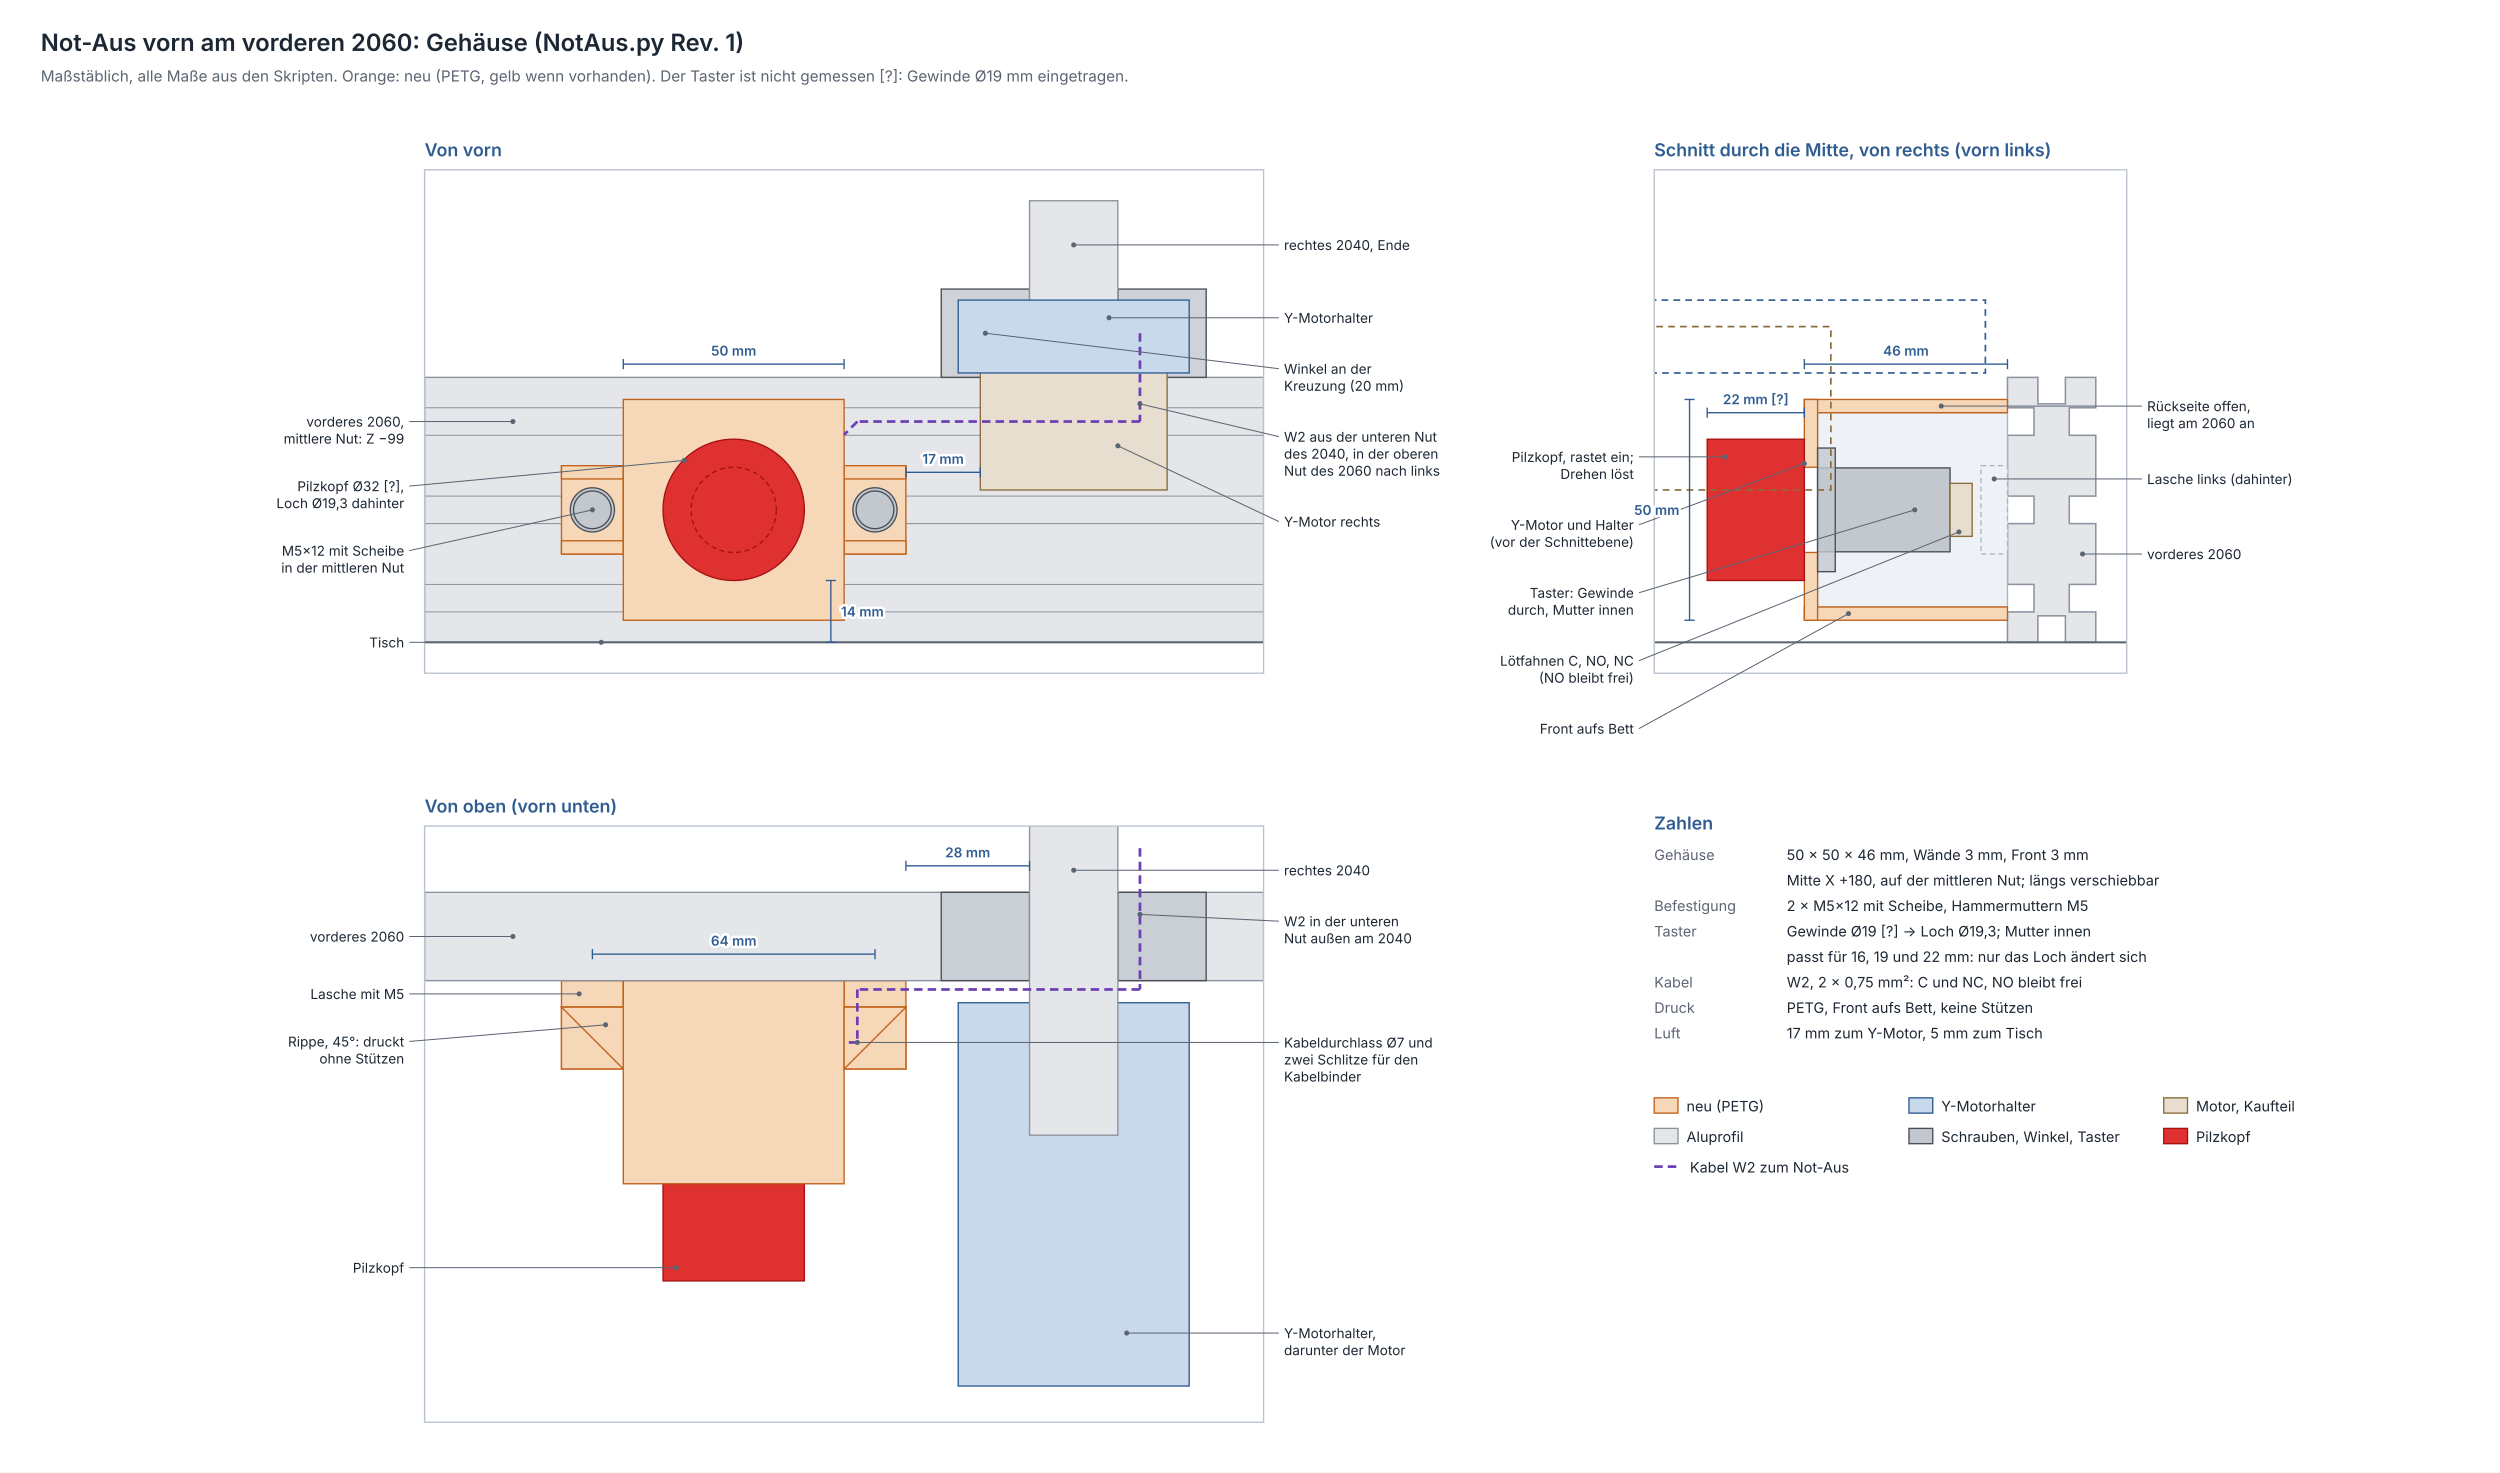
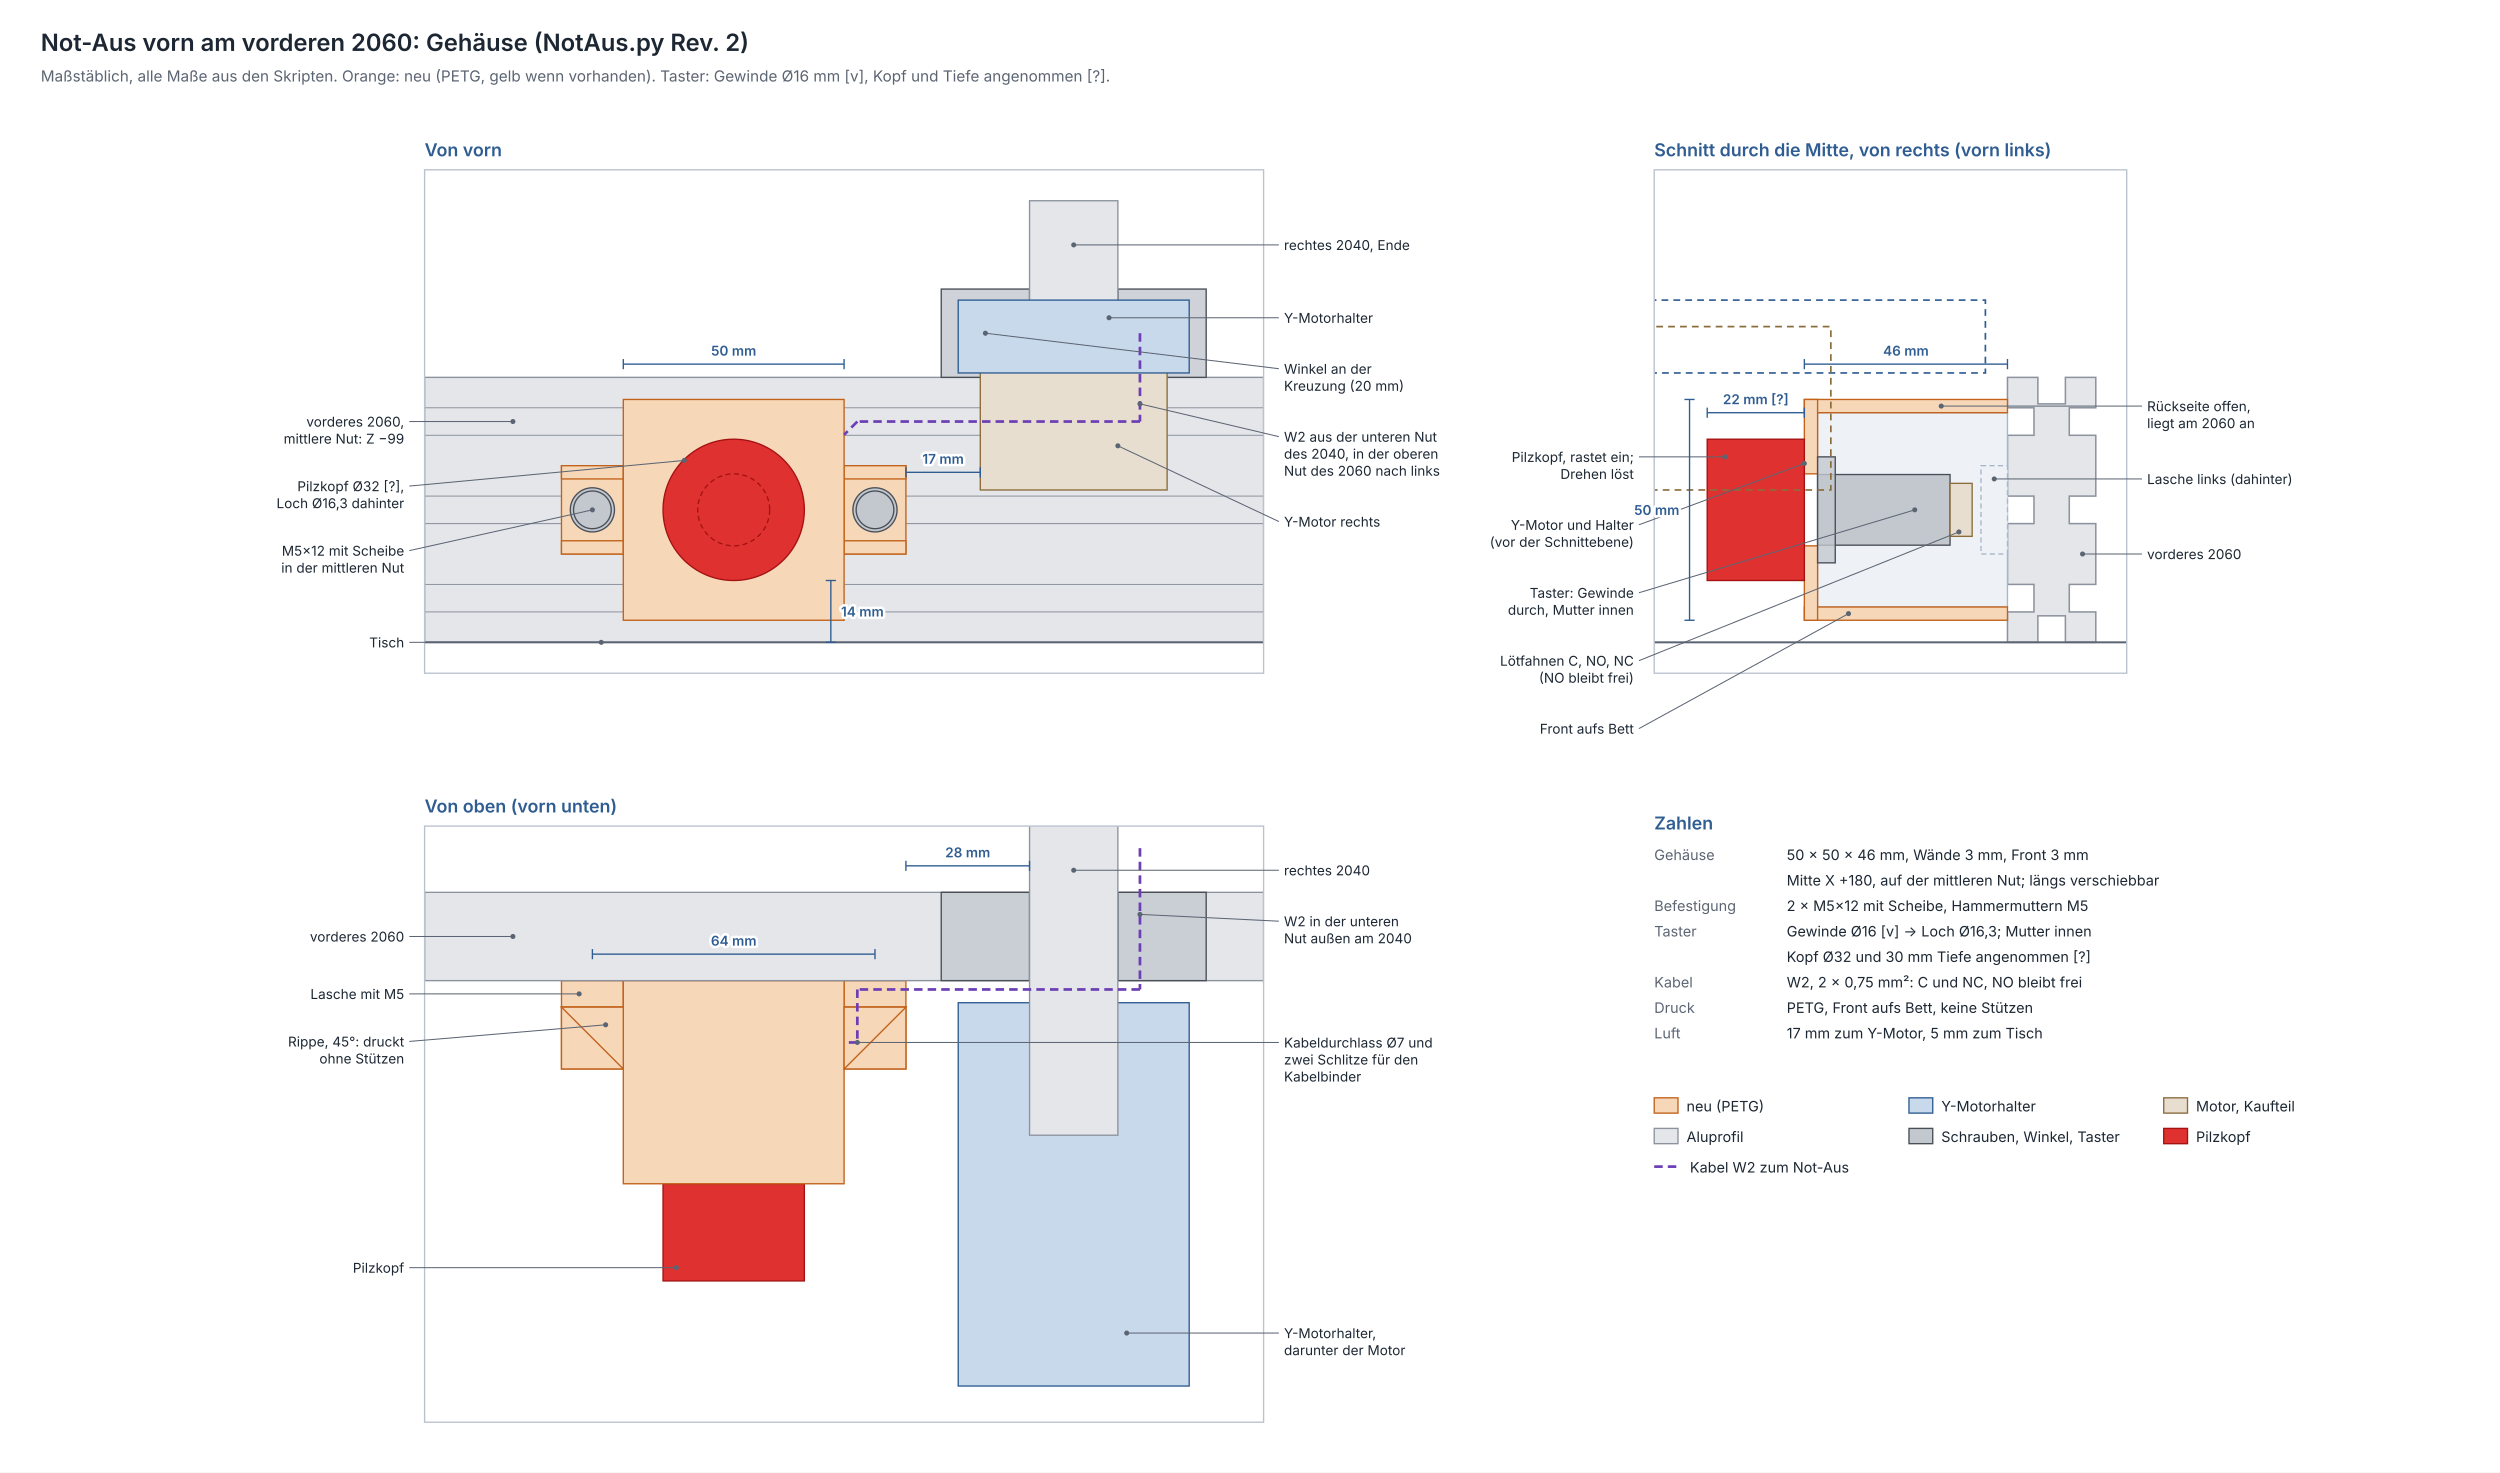
<svg xmlns="http://www.w3.org/2000/svg" width="1472" height="867" viewBox="0 0 1472 867" font-family="Inter, Helvetica, Arial, sans-serif">
  <rect width="1472" height="867" fill="#ffffff" />
-   <text x="24.0" y="30.0" font-size="14" fill="#1c2733" text-anchor="start" font-weight="600">Not-Aus vorn am vorderen 2060: Gehäuse (NotAus.py Rev. 1)</text>
-   <text x="24.0" y="48.0" font-size="9" fill="#5b6472" text-anchor="start">Maßstäblich, alle Maße aus den Skripten. Orange: neu (PETG, gelb wenn vorhanden). Der Taster ist nicht gemessen [?]: Gewinde Ø19 mm eingetragen.</text>
+   <text x="24.0" y="30.0" font-size="14" fill="#1c2733" text-anchor="start" font-weight="600">Not-Aus vorn am vorderen 2060: Gehäuse (NotAus.py Rev. 2)</text>
+   <text x="24.0" y="48.0" font-size="9" fill="#5b6472" text-anchor="start">Maßstäblich, alle Maße aus den Skripten. Orange: neu (PETG, gelb wenn vorhanden). Taster: Gewinde Ø16 mm [v], Kopf und Tiefe angenommen [?].</text>
  <clipPath id="vorn">
    <rect x="250.0" y="100.0" width="494.0" height="296.4" />
  </clipPath>
  <g clip-path="url(#vorn)">
    <rect x="250.0" y="222.2" width="494.0" height="156.0" fill="#e4e6ea" stroke="#8c939e" stroke-width="0.8" />
    <rect x="554.2" y="170.2" width="52.0" height="52.0" fill="#c3c8cf" stroke="#4a4f57" stroke-width="0.8" fill-opacity="0.8" />
    <rect x="658.2" y="170.2" width="52.0" height="52.0" fill="#c3c8cf" stroke="#4a4f57" stroke-width="0.8" fill-opacity="0.8" />
    <line x1="250.0" y1="256.3" x2="744.0" y2="256.3" stroke="#8c939e" stroke-width="0.6" />
    <line x1="250.0" y1="240.1" x2="744.0" y2="240.1" stroke="#8c939e" stroke-width="0.6" />
    <line x1="250.0" y1="308.3" x2="744.0" y2="308.3" stroke="#8c939e" stroke-width="0.6" />
    <line x1="250.0" y1="292.1" x2="744.0" y2="292.1" stroke="#8c939e" stroke-width="0.6" />
    <line x1="250.0" y1="360.3" x2="744.0" y2="360.3" stroke="#8c939e" stroke-width="0.6" />
    <line x1="250.0" y1="344.1" x2="744.0" y2="344.1" stroke="#8c939e" stroke-width="0.6" />
    <rect x="330.6" y="274.2" width="36.4" height="52.0" fill="#f6d7b8" stroke="#c2621b" stroke-width="0.8" />
    <rect x="497.0" y="274.2" width="36.4" height="52.0" fill="#f6d7b8" stroke="#c2621b" stroke-width="0.8" />
    <rect x="330.6" y="318.4" width="36.4" height="7.8" fill="#f6d7b8" stroke="#c2621b" stroke-width="0.8" />
    <rect x="330.6" y="274.2" width="36.4" height="7.8" fill="#f6d7b8" stroke="#c2621b" stroke-width="0.8" />
    <rect x="497.0" y="318.4" width="36.4" height="7.8" fill="#f6d7b8" stroke="#c2621b" stroke-width="0.8" />
    <rect x="497.0" y="274.2" width="36.4" height="7.8" fill="#f6d7b8" stroke="#c2621b" stroke-width="0.8" />
    <rect x="606.2" y="118.2" width="52.0" height="104.0" fill="#e4e6ea" stroke="#8c939e" stroke-width="0.8" />
    <rect x="367.0" y="235.2" width="130.0" height="130.0" fill="#f6d7b8" stroke="#c2621b" stroke-width="0.8" />
    <rect x="577.2" y="192.3" width="110.0" height="96.2" fill="#e8ded0" stroke="#8a6d3b" stroke-width="0.8" />
    <rect x="564.2" y="176.7" width="136.0" height="42.9" fill="#c9d9ec" stroke="#2f5d92" stroke-width="0.8" />
    <circle cx="348.8" cy="300.2" r="13.0" fill="#c3c8cf" stroke="#4a4f57" stroke-width="0.8" />
    <circle cx="515.2" cy="300.2" r="13.0" fill="#c3c8cf" stroke="#4a4f57" stroke-width="0.8" />
    <circle cx="348.8" cy="300.2" r="11.1" fill="#c3c8cf" stroke="#4a4f57" stroke-width="0.8" />
    <circle cx="515.2" cy="300.2" r="11.1" fill="#c3c8cf" stroke="#4a4f57" stroke-width="0.8" />
    <circle cx="432.0" cy="300.2" r="41.6" fill="#e03131" stroke="#a51111" stroke-width="0.8" />
-     <circle cx="432.0" cy="300.2" r="25.1" fill="none" stroke="#a51111" stroke-width="0.8" stroke-dasharray="3 2" />
+     <circle cx="432.0" cy="300.2" r="21.2" fill="none" stroke="#a51111" stroke-width="0.8" stroke-dasharray="3 2" />
    <line x1="250.0" y1="378.2" x2="744.0" y2="378.2" stroke="#5b6472" stroke-width="1.2" />
    <line x1="671.2" y1="196.2" x2="671.2" y2="248.2" stroke="#6d3fb5" stroke-width="1.6" stroke-dasharray="5 3" />
    <line x1="671.2" y1="248.2" x2="504.8" y2="248.2" stroke="#6d3fb5" stroke-width="1.6" stroke-dasharray="5 3" />
    <line x1="504.8" y1="248.2" x2="497.0" y2="256.0" stroke="#6d3fb5" stroke-width="1.6" stroke-dasharray="5 3" />
  </g>
  <rect x="250.0" y="100.0" width="494.0" height="296.4" fill="none" stroke="#b9c2cf" stroke-width="0.8" />
  <text x="250.0" y="92.0" font-size="10.5" fill="#2f5d92" text-anchor="start" font-weight="600">Von vorn</text>
  <line x1="302.0" y1="248.2" x2="241.0" y2="248.2" stroke="#5b6472" stroke-width="0.6" />
  <circle cx="302.0" cy="248.2" r="1.5" fill="#5b6472" />
  <text x="238.0" y="251.2" font-size="8.0" fill="#1c2733" text-anchor="end" stroke="#ffffff" stroke-width="3" stroke-linejoin="round" paint-order="stroke">vorderes 2060,</text>
  <text x="238.0" y="261.2" font-size="8.0" fill="#1c2733" text-anchor="end" stroke="#ffffff" stroke-width="3" stroke-linejoin="round" paint-order="stroke">mittlere Nut: Z −99</text>
  <line x1="402.9" y1="271.1" x2="241.0" y2="286.2" stroke="#5b6472" stroke-width="0.6" />
  <circle cx="402.9" cy="271.1" r="1.5" fill="#5b6472" />
  <text x="238.0" y="289.2" font-size="8.0" fill="#1c2733" text-anchor="end" stroke="#ffffff" stroke-width="3" stroke-linejoin="round" paint-order="stroke">Pilzkopf Ø32 [?],</text>
-   <text x="238.0" y="299.2" font-size="8.0" fill="#1c2733" text-anchor="end" stroke="#ffffff" stroke-width="3" stroke-linejoin="round" paint-order="stroke">Loch Ø19,3 dahinter</text>
+   <text x="238.0" y="299.2" font-size="8.0" fill="#1c2733" text-anchor="end" stroke="#ffffff" stroke-width="3" stroke-linejoin="round" paint-order="stroke">Loch Ø16,3 dahinter</text>
  <line x1="348.8" y1="300.2" x2="241.0" y2="324.2" stroke="#5b6472" stroke-width="0.6" />
  <circle cx="348.8" cy="300.2" r="1.5" fill="#5b6472" />
  <text x="238.0" y="327.2" font-size="8.0" fill="#1c2733" text-anchor="end" stroke="#ffffff" stroke-width="3" stroke-linejoin="round" paint-order="stroke">M5×12 mit Scheibe</text>
  <text x="238.0" y="337.2" font-size="8.0" fill="#1c2733" text-anchor="end" stroke="#ffffff" stroke-width="3" stroke-linejoin="round" paint-order="stroke">in der mittleren Nut</text>
  <line x1="354.0" y1="378.2" x2="241.0" y2="378.2" stroke="#5b6472" stroke-width="0.6" />
  <circle cx="354.0" cy="378.2" r="1.5" fill="#5b6472" />
  <text x="238.0" y="381.2" font-size="8.0" fill="#1c2733" text-anchor="end" stroke="#ffffff" stroke-width="3" stroke-linejoin="round" paint-order="stroke">Tisch</text>
  <line x1="632.2" y1="144.2" x2="753.0" y2="144.2" stroke="#5b6472" stroke-width="0.6" />
  <circle cx="632.2" cy="144.2" r="1.5" fill="#5b6472" />
  <text x="756.0" y="147.2" font-size="8.0" fill="#1c2733" text-anchor="start" stroke="#ffffff" stroke-width="3" stroke-linejoin="round" paint-order="stroke">rechtes 2040, Ende</text>
  <line x1="653.0" y1="187.1" x2="753.0" y2="187.1" stroke="#5b6472" stroke-width="0.6" />
  <circle cx="653.0" cy="187.1" r="1.5" fill="#5b6472" />
  <text x="756.0" y="190.1" font-size="8.0" fill="#1c2733" text-anchor="start" stroke="#ffffff" stroke-width="3" stroke-linejoin="round" paint-order="stroke">Y-Motorhalter</text>
  <line x1="580.2" y1="196.2" x2="753.0" y2="217.1" stroke="#5b6472" stroke-width="0.6" />
  <circle cx="580.2" cy="196.2" r="1.5" fill="#5b6472" />
  <text x="756.0" y="220.1" font-size="8.0" fill="#1c2733" text-anchor="start" stroke="#ffffff" stroke-width="3" stroke-linejoin="round" paint-order="stroke">Winkel an der</text>
  <text x="756.0" y="230.1" font-size="8.0" fill="#1c2733" text-anchor="start" stroke="#ffffff" stroke-width="3" stroke-linejoin="round" paint-order="stroke">Kreuzung (20 mm)</text>
  <line x1="671.2" y1="237.8" x2="753.0" y2="257.1" stroke="#5b6472" stroke-width="0.6" />
  <circle cx="671.2" cy="237.8" r="1.5" fill="#5b6472" />
  <text x="756.0" y="260.1" font-size="8.0" fill="#1c2733" text-anchor="start" stroke="#ffffff" stroke-width="3" stroke-linejoin="round" paint-order="stroke">W2 aus der unteren Nut</text>
  <text x="756.0" y="270.1" font-size="8.0" fill="#1c2733" text-anchor="start" stroke="#ffffff" stroke-width="3" stroke-linejoin="round" paint-order="stroke">des 2040, in der oberen</text>
  <text x="756.0" y="280.1" font-size="8.0" fill="#1c2733" text-anchor="start" stroke="#ffffff" stroke-width="3" stroke-linejoin="round" paint-order="stroke">Nut des 2060 nach links</text>
  <line x1="658.2" y1="262.5" x2="753.0" y2="307.1" stroke="#5b6472" stroke-width="0.6" />
  <circle cx="658.2" cy="262.5" r="1.5" fill="#5b6472" />
  <text x="756.0" y="310.1" font-size="8.0" fill="#1c2733" text-anchor="start" stroke="#ffffff" stroke-width="3" stroke-linejoin="round" paint-order="stroke">Y-Motor rechts</text>
  <line x1="367.0" y1="214.4" x2="497.0" y2="214.4" stroke="#2f5d92" stroke-width="0.8" />
  <line x1="367.0" y1="211.4" x2="367.0" y2="217.4" stroke="#2f5d92" stroke-width="0.8" />
  <line x1="497.0" y1="211.4" x2="497.0" y2="217.4" stroke="#2f5d92" stroke-width="0.8" />
  <text x="432.0" y="209.4" font-size="8.0" fill="#2f5d92" text-anchor="middle" font-weight="600" stroke="#ffffff" stroke-width="3" stroke-linejoin="round" paint-order="stroke">50 mm</text>
  <line x1="533.4" y1="278.1" x2="577.2" y2="278.1" stroke="#2f5d92" stroke-width="0.8" />
  <line x1="533.4" y1="275.1" x2="533.4" y2="281.1" stroke="#2f5d92" stroke-width="0.8" />
  <line x1="577.2" y1="275.1" x2="577.2" y2="281.1" stroke="#2f5d92" stroke-width="0.8" />
  <text x="555.3" y="273.1" font-size="8.0" fill="#2f5d92" text-anchor="middle" font-weight="600" stroke="#ffffff" stroke-width="3" stroke-linejoin="round" paint-order="stroke">17 mm</text>
  <line x1="489.2" y1="378.2" x2="489.2" y2="341.8" stroke="#2f5d92" stroke-width="0.8" />
  <line x1="486.2" y1="378.2" x2="492.2" y2="378.2" stroke="#2f5d92" stroke-width="0.8" />
  <line x1="486.2" y1="341.8" x2="492.2" y2="341.8" stroke="#2f5d92" stroke-width="0.8" />
  <text x="495.2" y="363.0" font-size="8.0" fill="#2f5d92" text-anchor="start" font-weight="600" stroke="#ffffff" stroke-width="3" stroke-linejoin="round" paint-order="stroke">14 mm</text>
  <clipPath id="schnitt">
    <rect x="974.0" y="100.0" width="278.2" height="296.4" />
  </clipPath>
  <g clip-path="url(#schnitt)">
    <polygon points="1234.0,378.2 1216.1,378.2 1216.1,362.6 1199.9,362.6 1199.9,378.2 1182.0,378.2 1182.0,360.3 1197.6,360.3 1197.6,344.1 1182.0,344.1 1182.0,308.3 1197.6,308.3 1197.6,292.1 1182.0,292.1 1182.0,256.3 1197.6,256.3 1197.6,240.1 1182.0,240.1 1182.0,222.2 1199.9,222.2 1199.9,237.8 1216.1,237.8 1216.1,222.2 1234.0,222.2 1234.0,240.1 1218.4,240.1 1218.4,256.3 1234.0,256.3 1234.0,292.1 1218.4,292.1 1218.4,308.3 1234.0,308.3 1234.0,344.1 1218.4,344.1 1218.4,360.3 1234.0,360.3" fill="#e4e6ea" stroke="#8c939e" stroke-width="0.9" />
    <rect x="1070.2" y="243.0" width="111.8" height="114.4" fill="#eef2f7" stroke="#a9b6c8" stroke-width="0.8" />
    <rect x="1166.4" y="274.2" width="15.6" height="52.0" fill="#eef2f7" stroke="#a9b6c8" stroke-width="0.8" stroke-dasharray="3 2" />
    <rect x="1062.4" y="235.2" width="119.6" height="7.8" fill="#f6d7b8" stroke="#c2621b" stroke-width="0.8" />
    <rect x="1062.4" y="357.4" width="119.6" height="7.8" fill="#f6d7b8" stroke="#c2621b" stroke-width="0.8" />
-     <rect x="1062.4" y="235.2" width="7.8" height="39.9" fill="#f6d7b8" stroke="#c2621b" stroke-width="0.8" />
-     <rect x="1062.4" y="325.3" width="7.8" height="39.9" fill="#f6d7b8" stroke="#c2621b" stroke-width="0.8" />
-     <rect x="1070.2" y="275.5" width="78.0" height="49.4" fill="#c3c8cf" stroke="#4a4f57" stroke-width="0.8" />
-     <rect x="1070.2" y="263.8" width="10.4" height="72.8" fill="#c3c8cf" stroke="#4a4f57" stroke-width="0.8" fill-opacity="0.8" />
+     <rect x="1062.4" y="235.2" width="7.8" height="43.8" fill="#f6d7b8" stroke="#c2621b" stroke-width="0.8" />
+     <rect x="1062.4" y="321.4" width="7.8" height="43.8" fill="#f6d7b8" stroke="#c2621b" stroke-width="0.8" />
+     <rect x="1070.2" y="279.4" width="78.0" height="41.6" fill="#c3c8cf" stroke="#4a4f57" stroke-width="0.8" />
+     <rect x="1070.2" y="269.0" width="10.4" height="62.4" fill="#c3c8cf" stroke="#4a4f57" stroke-width="0.8" fill-opacity="0.8" />
    <rect x="1005.2" y="258.6" width="57.2" height="83.2" fill="#e03131" stroke="#a51111" stroke-width="0.8" />
    <rect x="1148.2" y="284.6" width="13.0" height="31.2" fill="#e8ded0" stroke="#8a6d3b" stroke-width="0.8" />
    <line x1="1252.2" y1="378.2" x2="974.0" y2="378.2" stroke="#5b6472" stroke-width="1.2" />
    <rect x="943.3" y="176.7" width="225.7" height="42.9" fill="none" stroke="#2f5d92" stroke-width="1.0" stroke-dasharray="4 3" />
    <rect x="947.2" y="192.3" width="130.8" height="96.2" fill="none" stroke="#8a6d3b" stroke-width="1.0" stroke-dasharray="4 3" />
  </g>
  <rect x="974.0" y="100.0" width="278.2" height="296.4" fill="none" stroke="#b9c2cf" stroke-width="0.8" />
  <text x="974.0" y="92.0" font-size="10.5" fill="#2f5d92" text-anchor="start" font-weight="600">Schnitt durch die Mitte, von rechts (vorn links)</text>
  <line x1="1015.6" y1="269.0" x2="965.0" y2="269.0" stroke="#5b6472" stroke-width="0.6" />
  <circle cx="1015.6" cy="269.0" r="1.5" fill="#5b6472" />
  <text x="962.0" y="272.0" font-size="8.0" fill="#1c2733" text-anchor="end" stroke="#ffffff" stroke-width="3" stroke-linejoin="round" paint-order="stroke">Pilzkopf, rastet ein;</text>
  <text x="962.0" y="282.0" font-size="8.0" fill="#1c2733" text-anchor="end" stroke="#ffffff" stroke-width="3" stroke-linejoin="round" paint-order="stroke">Drehen löst</text>
  <line x1="1062.4" y1="272.9" x2="965.0" y2="309.0" stroke="#5b6472" stroke-width="0.6" />
  <circle cx="1062.4" cy="272.9" r="1.5" fill="#5b6472" />
  <text x="962.0" y="312.0" font-size="8.0" fill="#1c2733" text-anchor="end" stroke="#ffffff" stroke-width="3" stroke-linejoin="round" paint-order="stroke">Y-Motor und Halter</text>
  <text x="962.0" y="322.0" font-size="8.0" fill="#1c2733" text-anchor="end" stroke="#ffffff" stroke-width="3" stroke-linejoin="round" paint-order="stroke">(vor der Schnittebene)</text>
  <line x1="1127.4" y1="300.2" x2="965.0" y2="349.0" stroke="#5b6472" stroke-width="0.6" />
  <circle cx="1127.4" cy="300.2" r="1.5" fill="#5b6472" />
  <text x="962.0" y="352.0" font-size="8.0" fill="#1c2733" text-anchor="end" stroke="#ffffff" stroke-width="3" stroke-linejoin="round" paint-order="stroke">Taster: Gewinde</text>
  <text x="962.0" y="362.0" font-size="8.0" fill="#1c2733" text-anchor="end" stroke="#ffffff" stroke-width="3" stroke-linejoin="round" paint-order="stroke">durch, Mutter innen</text>
  <line x1="1153.4" y1="313.2" x2="965.0" y2="389.0" stroke="#5b6472" stroke-width="0.6" />
  <circle cx="1153.4" cy="313.2" r="1.5" fill="#5b6472" />
  <text x="962.0" y="392.0" font-size="8.0" fill="#1c2733" text-anchor="end" stroke="#ffffff" stroke-width="3" stroke-linejoin="round" paint-order="stroke">Lötfahnen C, NO, NC</text>
  <text x="962.0" y="402.0" font-size="8.0" fill="#1c2733" text-anchor="end" stroke="#ffffff" stroke-width="3" stroke-linejoin="round" paint-order="stroke">(NO bleibt frei)</text>
  <line x1="1088.4" y1="361.3" x2="965.0" y2="429.0" stroke="#5b6472" stroke-width="0.6" />
  <circle cx="1088.4" cy="361.3" r="1.5" fill="#5b6472" />
  <text x="962.0" y="432.0" font-size="8.0" fill="#1c2733" text-anchor="end" stroke="#ffffff" stroke-width="3" stroke-linejoin="round" paint-order="stroke">Front aufs Bett</text>
  <line x1="1143.0" y1="239.1" x2="1261.2" y2="239.1" stroke="#5b6472" stroke-width="0.6" />
  <circle cx="1143.0" cy="239.1" r="1.5" fill="#5b6472" />
  <text x="1264.2" y="242.1" font-size="8.0" fill="#1c2733" text-anchor="start" stroke="#ffffff" stroke-width="3" stroke-linejoin="round" paint-order="stroke">Rückseite offen,</text>
  <text x="1264.2" y="252.1" font-size="8.0" fill="#1c2733" text-anchor="start" stroke="#ffffff" stroke-width="3" stroke-linejoin="round" paint-order="stroke">liegt am 2060 an</text>
  <line x1="1174.2" y1="282.0" x2="1261.2" y2="282.0" stroke="#5b6472" stroke-width="0.6" />
  <circle cx="1174.2" cy="282.0" r="1.5" fill="#5b6472" />
  <text x="1264.2" y="285.0" font-size="8.0" fill="#1c2733" text-anchor="start" stroke="#ffffff" stroke-width="3" stroke-linejoin="round" paint-order="stroke">Lasche links (dahinter)</text>
  <line x1="1226.2" y1="326.2" x2="1261.2" y2="326.2" stroke="#5b6472" stroke-width="0.6" />
  <circle cx="1226.2" cy="326.2" r="1.5" fill="#5b6472" />
  <text x="1264.2" y="329.2" font-size="8.0" fill="#1c2733" text-anchor="start" stroke="#ffffff" stroke-width="3" stroke-linejoin="round" paint-order="stroke">vorderes 2060</text>
  <line x1="1182.0" y1="214.4" x2="1062.4" y2="214.4" stroke="#2f5d92" stroke-width="0.8" />
  <line x1="1182.0" y1="211.4" x2="1182.0" y2="217.4" stroke="#2f5d92" stroke-width="0.8" />
  <line x1="1062.4" y1="211.4" x2="1062.4" y2="217.4" stroke="#2f5d92" stroke-width="0.8" />
  <text x="1122.2" y="209.4" font-size="8.0" fill="#2f5d92" text-anchor="middle" font-weight="600" stroke="#ffffff" stroke-width="3" stroke-linejoin="round" paint-order="stroke">46 mm</text>
  <line x1="1062.4" y1="243.0" x2="1005.2" y2="243.0" stroke="#2f5d92" stroke-width="0.8" />
  <line x1="1062.4" y1="240.0" x2="1062.4" y2="246.0" stroke="#2f5d92" stroke-width="0.8" />
  <line x1="1005.2" y1="240.0" x2="1005.2" y2="246.0" stroke="#2f5d92" stroke-width="0.8" />
  <text x="1033.8" y="238.0" font-size="8.0" fill="#2f5d92" text-anchor="middle" font-weight="600" stroke="#ffffff" stroke-width="3" stroke-linejoin="round" paint-order="stroke">22 mm [?]</text>
  <line x1="994.8" y1="365.2" x2="994.8" y2="235.2" stroke="#2f5d92" stroke-width="0.8" />
  <line x1="991.8" y1="365.2" x2="997.8" y2="365.2" stroke="#2f5d92" stroke-width="0.8" />
  <line x1="991.8" y1="235.2" x2="997.8" y2="235.2" stroke="#2f5d92" stroke-width="0.8" />
  <text x="988.8" y="303.2" font-size="8.0" fill="#2f5d92" text-anchor="end" font-weight="600" stroke="#ffffff" stroke-width="3" stroke-linejoin="round" paint-order="stroke">50 mm</text>
  <clipPath id="oben">
    <rect x="250.0" y="486.4" width="494.0" height="351.0" />
  </clipPath>
  <g clip-path="url(#oben)">
    <rect x="330.6" y="593.0" width="36.4" height="36.4" fill="#f6d7b8" stroke="#c2621b" stroke-width="0.8" />
    <rect x="497.0" y="593.0" width="36.4" height="36.4" fill="#f6d7b8" stroke="#c2621b" stroke-width="0.8" />
    <rect x="337.8" y="593.0" width="22.1" height="15.6" fill="#c3c8cf" stroke="#4a4f57" stroke-width="0.8" />
    <rect x="504.1" y="593.0" width="22.1" height="15.6" fill="#c3c8cf" stroke="#4a4f57" stroke-width="0.8" />
    <rect x="330.6" y="577.4" width="36.4" height="15.6" fill="#f6d7b8" stroke="#c2621b" stroke-width="0.8" />
    <rect x="330.6" y="593.0" width="36.4" height="36.4" fill="#f6d7b8" stroke="#c2621b" stroke-width="0.8" />
    <rect x="497.0" y="577.4" width="36.4" height="15.6" fill="#f6d7b8" stroke="#c2621b" stroke-width="0.8" />
    <rect x="497.0" y="593.0" width="36.4" height="36.4" fill="#f6d7b8" stroke="#c2621b" stroke-width="0.8" />
    <rect x="390.4" y="697.0" width="83.2" height="57.2" fill="#e03131" stroke="#a51111" stroke-width="0.8" />
    <rect x="367.0" y="577.4" width="130.0" height="119.6" fill="#f6d7b8" stroke="#c2621b" stroke-width="0.8" />
    <polygon points="367.0,593.0 330.6,593.0 367.0,629.4" fill="#f6d7b8" stroke="#c2621b" stroke-width="0.8" />
    <polygon points="497.0,593.0 533.4,593.0 497.0,629.4" fill="#f6d7b8" stroke="#c2621b" stroke-width="0.8" />
    <rect x="250.0" y="525.4" width="494.0" height="52.0" fill="#e4e6ea" stroke="#8c939e" stroke-width="0.8" />
    <rect x="577.2" y="681.4" width="110.0" height="130.8" fill="none" stroke="#8a6d3b" stroke-width="1.0" stroke-dasharray="4 3" />
    <rect x="564.2" y="590.4" width="136.0" height="225.7" fill="#c9d9ec" stroke="#2f5d92" stroke-width="0.8" />
    <rect x="554.2" y="525.4" width="52.0" height="52.0" fill="#c3c8cf" stroke="#4a4f57" stroke-width="0.8" fill-opacity="0.8" />
    <rect x="658.2" y="525.4" width="52.0" height="52.0" fill="#c3c8cf" stroke="#4a4f57" stroke-width="0.8" fill-opacity="0.8" />
    <rect x="606.2" y="434.4" width="52.0" height="234.0" fill="#e4e6ea" stroke="#8c939e" stroke-width="0.8" />
    <line x1="671.2" y1="499.4" x2="671.2" y2="582.6" stroke="#6d3fb5" stroke-width="1.6" stroke-dasharray="5 3" />
    <line x1="671.2" y1="582.6" x2="504.8" y2="582.6" stroke="#6d3fb5" stroke-width="1.6" stroke-dasharray="5 3" />
    <line x1="504.8" y1="582.6" x2="504.8" y2="613.8" stroke="#6d3fb5" stroke-width="1.6" stroke-dasharray="5 3" />
    <line x1="504.8" y1="613.8" x2="497.0" y2="613.8" stroke="#6d3fb5" stroke-width="1.6" stroke-dasharray="5 3" />
  </g>
  <rect x="250.0" y="486.4" width="494.0" height="351.0" fill="none" stroke="#b9c2cf" stroke-width="0.8" />
  <text x="250.0" y="478.4" font-size="10.5" fill="#2f5d92" text-anchor="start" font-weight="600">Von oben (vorn unten)</text>
  <line x1="302.0" y1="551.4" x2="241.0" y2="551.4" stroke="#5b6472" stroke-width="0.6" />
  <circle cx="302.0" cy="551.4" r="1.5" fill="#5b6472" />
  <text x="238.0" y="554.4" font-size="8.0" fill="#1c2733" text-anchor="end" stroke="#ffffff" stroke-width="3" stroke-linejoin="round" paint-order="stroke">vorderes 2060</text>
  <line x1="341.0" y1="585.2" x2="241.0" y2="585.2" stroke="#5b6472" stroke-width="0.6" />
  <circle cx="341.0" cy="585.2" r="1.5" fill="#5b6472" />
  <text x="238.0" y="588.2" font-size="8.0" fill="#1c2733" text-anchor="end" stroke="#ffffff" stroke-width="3" stroke-linejoin="round" paint-order="stroke">Lasche mit M5</text>
  <line x1="356.6" y1="603.4" x2="241.0" y2="613.2" stroke="#5b6472" stroke-width="0.6" />
  <circle cx="356.6" cy="603.4" r="1.5" fill="#5b6472" />
  <text x="238.0" y="616.2" font-size="8.0" fill="#1c2733" text-anchor="end" stroke="#ffffff" stroke-width="3" stroke-linejoin="round" paint-order="stroke">Rippe, 45°: druckt</text>
  <text x="238.0" y="626.2" font-size="8.0" fill="#1c2733" text-anchor="end" stroke="#ffffff" stroke-width="3" stroke-linejoin="round" paint-order="stroke">ohne Stützen</text>
  <line x1="398.2" y1="746.4" x2="241.0" y2="746.4" stroke="#5b6472" stroke-width="0.6" />
  <circle cx="398.2" cy="746.4" r="1.5" fill="#5b6472" />
  <text x="238.0" y="749.4" font-size="8.0" fill="#1c2733" text-anchor="end" stroke="#ffffff" stroke-width="3" stroke-linejoin="round" paint-order="stroke">Pilzkopf</text>
  <line x1="632.2" y1="512.4" x2="753.0" y2="512.4" stroke="#5b6472" stroke-width="0.6" />
  <circle cx="632.2" cy="512.4" r="1.5" fill="#5b6472" />
  <text x="756.0" y="515.4" font-size="8.0" fill="#1c2733" text-anchor="start" stroke="#ffffff" stroke-width="3" stroke-linejoin="round" paint-order="stroke">rechtes 2040</text>
  <line x1="671.2" y1="538.4" x2="753.0" y2="542.4" stroke="#5b6472" stroke-width="0.6" />
  <circle cx="671.2" cy="538.4" r="1.5" fill="#5b6472" />
  <text x="756.0" y="545.4" font-size="8.0" fill="#1c2733" text-anchor="start" stroke="#ffffff" stroke-width="3" stroke-linejoin="round" paint-order="stroke">W2 in der unteren</text>
  <text x="756.0" y="555.4" font-size="8.0" fill="#1c2733" text-anchor="start" stroke="#ffffff" stroke-width="3" stroke-linejoin="round" paint-order="stroke">Nut außen am 2040</text>
  <line x1="504.8" y1="613.8" x2="753.0" y2="613.8" stroke="#5b6472" stroke-width="0.6" />
  <circle cx="504.8" cy="613.8" r="1.5" fill="#5b6472" />
  <text x="756.0" y="616.8" font-size="8.0" fill="#1c2733" text-anchor="start" stroke="#ffffff" stroke-width="3" stroke-linejoin="round" paint-order="stroke">Kabeldurchlass Ø7 und</text>
  <text x="756.0" y="626.8" font-size="8.0" fill="#1c2733" text-anchor="start" stroke="#ffffff" stroke-width="3" stroke-linejoin="round" paint-order="stroke">zwei Schlitze für den</text>
  <text x="756.0" y="636.8" font-size="8.0" fill="#1c2733" text-anchor="start" stroke="#ffffff" stroke-width="3" stroke-linejoin="round" paint-order="stroke">Kabelbinder</text>
  <line x1="663.4" y1="784.9" x2="753.0" y2="784.9" stroke="#5b6472" stroke-width="0.6" />
  <circle cx="663.4" cy="784.9" r="1.5" fill="#5b6472" />
  <text x="756.0" y="787.9" font-size="8.0" fill="#1c2733" text-anchor="start" stroke="#ffffff" stroke-width="3" stroke-linejoin="round" paint-order="stroke">Y-Motorhalter,</text>
  <text x="756.0" y="797.9" font-size="8.0" fill="#1c2733" text-anchor="start" stroke="#ffffff" stroke-width="3" stroke-linejoin="round" paint-order="stroke">darunter der Motor</text>
  <line x1="348.8" y1="561.8" x2="515.2" y2="561.8" stroke="#2f5d92" stroke-width="0.8" />
  <line x1="348.8" y1="558.8" x2="348.8" y2="564.8" stroke="#2f5d92" stroke-width="0.8" />
  <line x1="515.2" y1="558.8" x2="515.2" y2="564.8" stroke="#2f5d92" stroke-width="0.8" />
  <text x="432.0" y="556.8" font-size="8.0" fill="#2f5d92" text-anchor="middle" font-weight="600" stroke="#ffffff" stroke-width="3" stroke-linejoin="round" paint-order="stroke">64 mm</text>
  <line x1="533.4" y1="509.8" x2="606.2" y2="509.8" stroke="#2f5d92" stroke-width="0.8" />
  <line x1="533.4" y1="506.8" x2="533.4" y2="512.8" stroke="#2f5d92" stroke-width="0.8" />
  <line x1="606.2" y1="506.8" x2="606.2" y2="512.8" stroke="#2f5d92" stroke-width="0.8" />
  <text x="569.8" y="504.8" font-size="8.0" fill="#2f5d92" text-anchor="middle" font-weight="600" stroke="#ffffff" stroke-width="3" stroke-linejoin="round" paint-order="stroke">28 mm</text>
  <text x="974.0" y="488.4" font-size="10.5" fill="#2f5d92" text-anchor="start" font-weight="600">Zahlen</text>
  <text x="974.0" y="506.4" font-size="8.5" fill="#5b6472" text-anchor="start">Gehäuse</text>
  <text x="1052.0" y="506.4" font-size="8.5" fill="#1c2733" text-anchor="start">50 × 50 × 46 mm, Wände 3 mm, Front 3 mm</text>
  <text x="974.0" y="521.4" font-size="8.5" fill="#5b6472" text-anchor="start" />
  <text x="1052.0" y="521.4" font-size="8.5" fill="#1c2733" text-anchor="start">Mitte X +180, auf der mittleren Nut; längs verschiebbar</text>
  <text x="974.0" y="536.4" font-size="8.5" fill="#5b6472" text-anchor="start">Befestigung</text>
  <text x="1052.0" y="536.4" font-size="8.5" fill="#1c2733" text-anchor="start">2 × M5×12 mit Scheibe, Hammermuttern M5</text>
  <text x="974.0" y="551.4" font-size="8.5" fill="#5b6472" text-anchor="start">Taster</text>
-   <text x="1052.0" y="551.4" font-size="8.5" fill="#1c2733" text-anchor="start">Gewinde Ø19 [?] → Loch Ø19,3; Mutter innen</text>
+   <text x="1052.0" y="551.4" font-size="8.5" fill="#1c2733" text-anchor="start">Gewinde Ø16 [v] → Loch Ø16,3; Mutter innen</text>
  <text x="974.0" y="566.4" font-size="8.5" fill="#5b6472" text-anchor="start" />
-   <text x="1052.0" y="566.4" font-size="8.5" fill="#1c2733" text-anchor="start">passt für 16, 19 und 22 mm: nur das Loch ändert sich</text>
+   <text x="1052.0" y="566.4" font-size="8.5" fill="#1c2733" text-anchor="start">Kopf Ø32 und 30 mm Tiefe angenommen [?]</text>
  <text x="974.0" y="581.4" font-size="8.5" fill="#5b6472" text-anchor="start">Kabel</text>
  <text x="1052.0" y="581.4" font-size="8.5" fill="#1c2733" text-anchor="start">W2, 2 × 0,75 mm²: C und NC, NO bleibt frei</text>
  <text x="974.0" y="596.4" font-size="8.5" fill="#5b6472" text-anchor="start">Druck</text>
  <text x="1052.0" y="596.4" font-size="8.5" fill="#1c2733" text-anchor="start">PETG, Front aufs Bett, keine Stützen</text>
  <text x="974.0" y="611.4" font-size="8.5" fill="#5b6472" text-anchor="start">Luft</text>
  <text x="1052.0" y="611.4" font-size="8.5" fill="#1c2733" text-anchor="start">17 mm zum Y-Motor, 5 mm zum Tisch</text>
  <rect x="974.0" y="646.4" width="14.0" height="9.0" fill="#f6d7b8" stroke="#c2621b" stroke-width="0.8" />
  <text x="993.0" y="654.4" font-size="8.5" fill="#1c2733" text-anchor="start">neu (PETG)</text>
  <rect x="1124.0" y="646.4" width="14.0" height="9.0" fill="#c9d9ec" stroke="#2f5d92" stroke-width="0.8" />
  <text x="1143.0" y="654.4" font-size="8.5" fill="#1c2733" text-anchor="start">Y-Motorhalter</text>
  <rect x="1274.0" y="646.4" width="14.0" height="9.0" fill="#e8ded0" stroke="#8a6d3b" stroke-width="0.8" />
  <text x="1293.0" y="654.4" font-size="8.5" fill="#1c2733" text-anchor="start">Motor, Kaufteil</text>
  <rect x="974.0" y="664.4" width="14.0" height="9.0" fill="#e4e6ea" stroke="#8c939e" stroke-width="0.8" />
  <text x="993.0" y="672.4" font-size="8.5" fill="#1c2733" text-anchor="start">Aluprofil</text>
  <rect x="1124.0" y="664.4" width="14.0" height="9.0" fill="#c3c8cf" stroke="#4a4f57" stroke-width="0.8" />
  <text x="1143.0" y="672.4" font-size="8.5" fill="#1c2733" text-anchor="start">Schrauben, Winkel, Taster</text>
  <rect x="1274.0" y="664.4" width="14.0" height="9.0" fill="#e03131" stroke="#a51111" stroke-width="0.8" />
  <text x="1293.0" y="672.4" font-size="8.5" fill="#1c2733" text-anchor="start">Pilzkopf</text>
  <line x1="974.0" y1="686.9" x2="990.0" y2="686.9" stroke="#6d3fb5" stroke-width="1.6" stroke-dasharray="5 3" />
  <text x="995.0" y="690.4" font-size="8.5" fill="#1c2733" text-anchor="start">Kabel W2 zum Not-Aus</text>
</svg>
